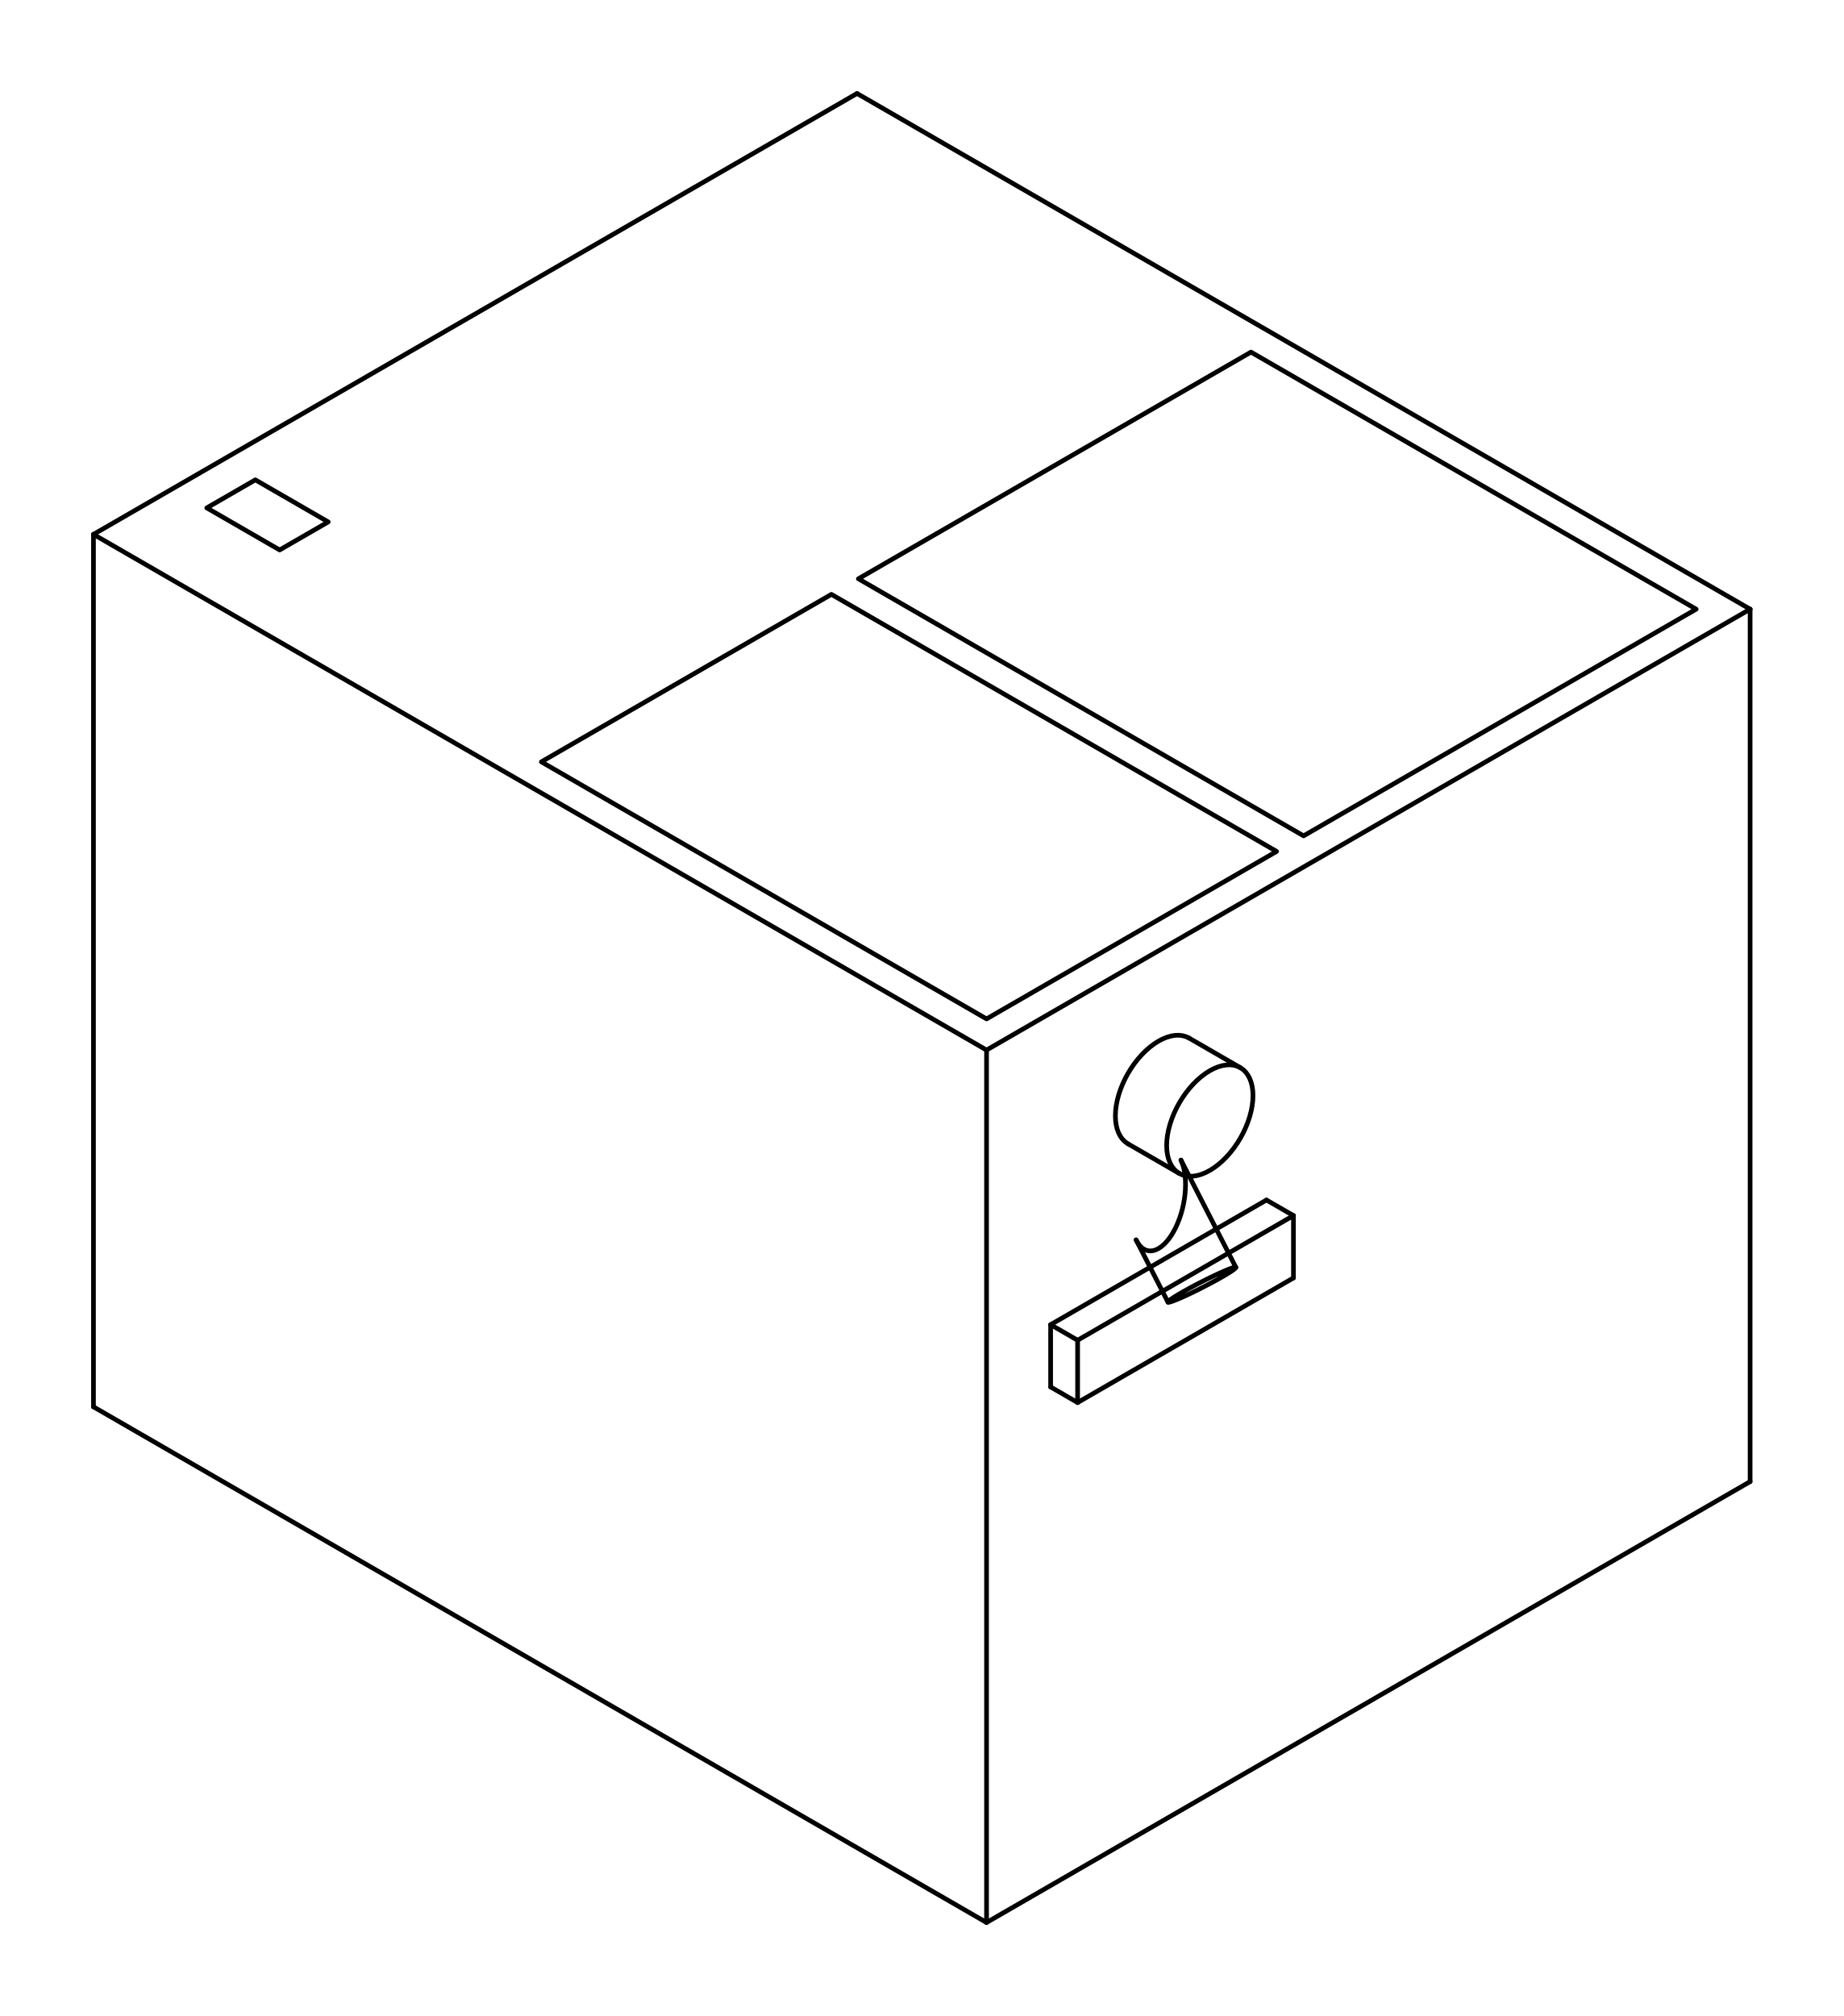
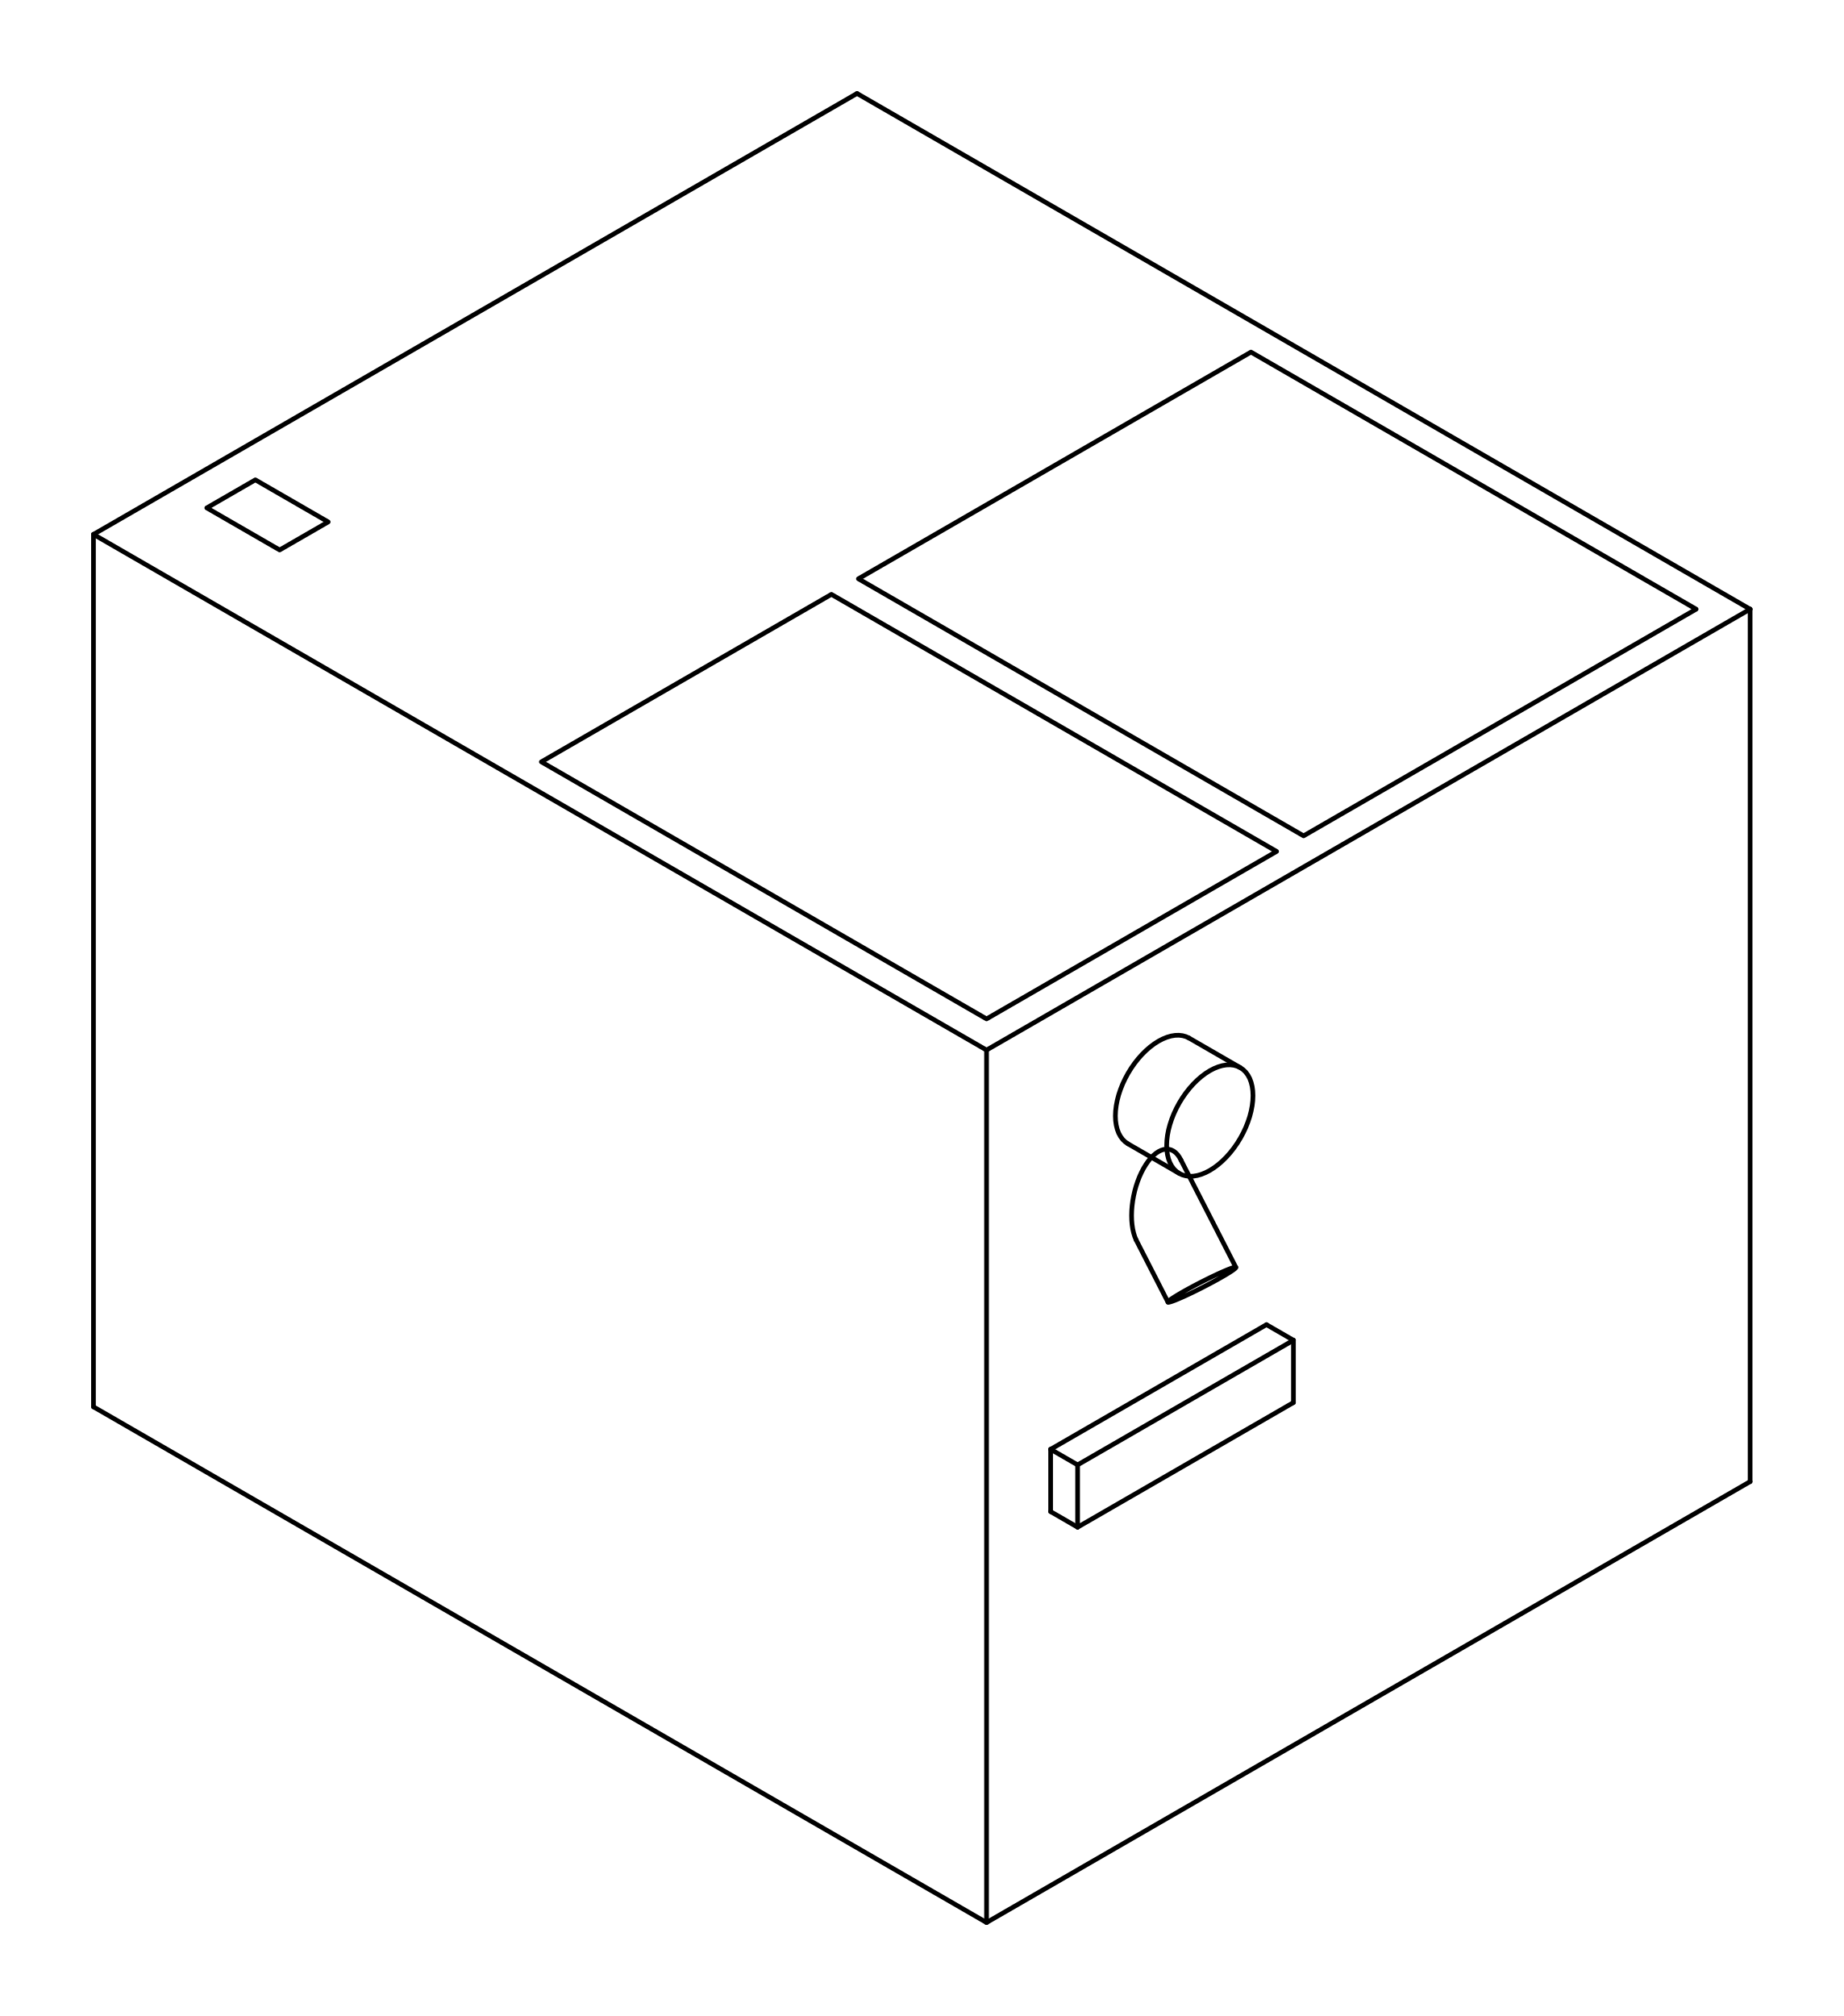
<svg xmlns="http://www.w3.org/2000/svg" viewBox="-561.740 -475.500 591.740 647.000" width="591.740mm" height="647.000mm">
  <line x1="0.000" y1="0.000" x2="-245.085" y2="141.500" stroke="black" stroke-width="1.5" fill="none" stroke-linecap="round" />
  <line x1="-245.085" y1="141.500" x2="-245.085" y2="-138.500" stroke="black" stroke-width="1.5" fill="none" stroke-linecap="round" />
  <line x1="-245.085" y1="-138.500" x2="0.000" y2="-280.000" stroke="black" stroke-width="1.5" fill="none" stroke-linecap="round" />
  <line x1="0.000" y1="-280.000" x2="0.000" y2="0.000" stroke="black" stroke-width="1.5" fill="none" stroke-linecap="round" />
  <line x1="-531.740" y1="-304.000" x2="-286.654" y2="-445.500" stroke="black" stroke-width="1.5" fill="none" stroke-linecap="round" />
  <line x1="0.000" y1="-280.000" x2="-286.654" y2="-445.500" stroke="black" stroke-width="1.5" fill="none" stroke-linecap="round" />
  <line x1="-245.085" y1="141.500" x2="-531.740" y2="-24.000" stroke="black" stroke-width="1.5" fill="none" stroke-linecap="round" />
  <line x1="-531.740" y1="-24.000" x2="-531.740" y2="-304.000" stroke="black" stroke-width="1.5" fill="none" stroke-linecap="round" />
  <line x1="-245.085" y1="-138.500" x2="-531.740" y2="-304.000" stroke="black" stroke-width="1.5" fill="none" stroke-linecap="round" />
  <path d="M -173.422,-131.875 L -172.063,-132.582 L -170.718,-133.128 L -169.399,-133.508 L -168.119,-133.719 L -166.890,-133.757 L -165.723,-133.623 L -164.631,-133.318 L -163.624,-132.846 L -162.710,-132.209 L -161.900,-131.416 L -161.201,-130.473 L -160.620,-129.389 L -160.162,-128.175 L -159.831,-126.843 L -159.632,-125.405 L -159.565,-123.875 L -159.632,-122.268 L -159.831,-120.600 L -160.162,-118.886 L -160.620,-117.143 L -161.201,-115.388 L -161.900,-113.638 L -162.710,-111.909 L -163.624,-110.218 L -164.631,-108.582 L -165.723,-107.016 L -166.890,-105.535 L -168.119,-104.154 L -169.399,-102.886 L -170.718,-101.743 L -172.063,-100.736 L -173.422,-99.875 L -174.780,-99.168 L -176.125,-98.622 L -177.444,-98.242 L -178.724,-98.031 L -179.953,-97.993 L -181.120,-98.127 L -182.212,-98.432 L -183.220,-98.904 L -184.133,-99.541 L -184.943,-100.334 L -185.642,-101.277 L -186.223,-102.361 L -186.681,-103.575 L -187.012,-104.907 L -187.211,-106.345 L -187.278,-107.875 L -187.211,-109.482 L -187.012,-111.150 L -186.681,-112.864 L -186.223,-114.607 L -185.642,-116.362 L -184.943,-118.112 L -184.133,-119.841 L -183.220,-121.532 L -182.212,-123.168 L -181.120,-124.734 L -179.953,-126.215 L -178.724,-127.596 L -177.444,-128.864 L -176.125,-130.007 L -174.780,-131.014 Z" stroke="black" stroke-width="1.5" fill="none" stroke-linecap="round" stroke-linejoin="round" />
  <line x1="-199.674" y1="-108.404" x2="-183.220" y2="-98.904" stroke="black" stroke-width="1.5" fill="none" stroke-linecap="round" />
  <line x1="-180.078" y1="-142.346" x2="-163.624" y2="-132.846" stroke="black" stroke-width="1.5" fill="none" stroke-linecap="round" />
  <path d="M -199.674,-108.404 L -200.587,-109.041 L -201.397,-109.834 L -202.096,-110.777 L -202.678,-111.861 L -203.136,-113.075 L -203.466,-114.407 L -203.666,-115.845 L -203.732,-117.375 L -203.666,-118.982 L -203.466,-120.650 L -203.136,-122.364 L -202.678,-124.107 L -202.096,-125.862 L -201.397,-127.612 L -200.587,-129.341 L -199.674,-131.032 L -198.666,-132.668 L -197.574,-134.234 L -196.408,-135.715 L -195.179,-137.096 L -193.898,-138.364 L -192.579,-139.507 L -191.234,-140.514 L -189.876,-141.375 L -188.518,-142.082 L -187.173,-142.628 L -185.854,-143.008 L -184.573,-143.219 L -183.344,-143.257 L -182.178,-143.123 L -181.086,-142.818 L -180.078,-142.346" stroke="black" stroke-width="1.5" fill="none" stroke-linecap="round" stroke-linejoin="round" />
  <path d="M -169.325,-65.787 L -168.508,-66.264 L -167.763,-66.712 L -167.097,-67.126 L -166.516,-67.502 L -166.026,-67.837 L -165.632,-68.127 L -165.337,-68.369 L -165.145,-68.561 L -165.056,-68.702 L -165.073,-68.790 L -165.194,-68.823 L -165.420,-68.803 L -165.746,-68.728 L -166.171,-68.600 L -166.690,-68.420 L -167.299,-68.189 L -167.991,-67.910 L -168.760,-67.586 L -169.598,-67.220 L -170.497,-66.814 L -171.449,-66.374 L -172.444,-65.903 L -173.473,-65.406 L -174.527,-64.888 L -175.594,-64.353 L -176.664,-63.807 L -177.728,-63.255 L -178.774,-62.703 L -179.794,-62.155 L -180.776,-61.617 L -181.713,-61.094 L -182.593,-60.591 L -183.410,-60.114 L -184.156,-59.666 L -184.822,-59.252 L -185.403,-58.876 L -185.893,-58.541 L -186.287,-58.251 L -186.582,-58.009 L -186.774,-57.817 L -186.862,-57.676 L -186.846,-57.589 L -186.724,-57.555 L -186.499,-57.576 L -186.172,-57.650 L -185.747,-57.778 L -185.228,-57.959 L -184.620,-58.189 L -183.928,-58.468 L -183.159,-58.792 L -182.321,-59.158 L -181.422,-59.564 L -180.470,-60.004 L -179.474,-60.475 L -178.445,-60.972 L -177.392,-61.490 L -176.325,-62.025 L -175.255,-62.571 L -174.191,-63.123 L -173.144,-63.676 L -172.125,-64.223 L -171.142,-64.761 L -170.206,-65.284 Z" stroke="black" stroke-width="1.5" fill="none" stroke-linecap="round" stroke-linejoin="round" />
  <line x1="-197.077" y1="-77.575" x2="-186.846" y2="-57.589" stroke="black" stroke-width="1.5" fill="none" stroke-linecap="round" />
  <line x1="-182.675" y1="-103.175" x2="-165.073" y2="-68.790" stroke="black" stroke-width="1.5" fill="none" stroke-linecap="round" />
-   <path d="M -197.077,-77.575 L -196.571,-76.641 L -196.000,-75.839 L -195.370,-75.177 L -194.687,-74.662 L -193.958,-74.298 L -193.190,-74.089 L -192.390,-74.036 L -191.566,-74.141 L -190.725,-74.403 L -189.876,-74.818 L -189.027,-75.383 L -188.187,-76.092 L -187.362,-76.939 L -186.562,-77.915 L -185.794,-79.012 L -185.065,-80.217 L -184.382,-81.521 L -183.752,-82.910 L -183.182,-84.371 L -182.675,-85.889 L -182.238,-87.451 L -181.875,-89.041 L -181.589,-90.644 L -181.382,-92.244 L -181.258,-93.826 L -181.216,-95.375 L -181.258,-96.876 L -181.382,-98.314 L -181.589,-99.676 L -181.875,-100.948 L -182.238,-102.118 L -182.675,-103.175" stroke="black" stroke-width="1.5" fill="none" stroke-linecap="round" stroke-linejoin="round" />
-   <line x1="-146.575" y1="-85.375" x2="-215.857" y2="-45.375" stroke="black" stroke-width="1.5" fill="none" stroke-linecap="round" />
-   <line x1="-215.857" y1="-45.375" x2="-215.857" y2="-25.375" stroke="black" stroke-width="1.5" fill="none" stroke-linecap="round" />
-   <line x1="-215.857" y1="-25.375" x2="-146.575" y2="-65.375" stroke="black" stroke-width="1.5" fill="none" stroke-linecap="round" />
-   <line x1="-146.575" y1="-65.375" x2="-146.575" y2="-85.375" stroke="black" stroke-width="1.5" fill="none" stroke-linecap="round" />
-   <line x1="-155.235" y1="-90.375" x2="-224.517" y2="-50.375" stroke="black" stroke-width="1.5" fill="none" stroke-linecap="round" />
-   <line x1="-224.517" y1="-50.375" x2="-224.517" y2="-30.375" stroke="black" stroke-width="1.5" fill="none" stroke-linecap="round" />
-   <line x1="-155.235" y1="-90.375" x2="-146.575" y2="-85.375" stroke="black" stroke-width="1.5" fill="none" stroke-linecap="round" />
-   <line x1="-224.517" y1="-50.375" x2="-215.857" y2="-45.375" stroke="black" stroke-width="1.5" fill="none" stroke-linecap="round" />
-   <line x1="-224.517" y1="-30.375" x2="-215.857" y2="-25.375" stroke="black" stroke-width="1.5" fill="none" stroke-linecap="round" />
+   <path d="M -197.077,-77.575 L -197.514,-78.632 L -197.877,-79.802 L -198.163,-81.074 L -198.370,-82.436 L -198.495,-83.874 L -198.536,-85.375 L -198.495,-86.924 L -198.370,-88.506 L -198.163,-90.106 L -197.877,-91.709 L -197.514,-93.299 L -197.077,-94.861 L -196.571,-96.379 L -196.000,-97.840 L -195.370,-99.229 L -194.687,-100.533 L -193.958,-101.738 L -193.190,-102.835 L -192.390,-103.811 L -191.566,-104.658 L -190.725,-105.367 L -189.876,-105.932 L -189.027,-106.347 L -188.187,-106.609 L -187.362,-106.714 L -186.562,-106.661 L -185.794,-106.452 L -185.065,-106.088 L -184.382,-105.573 L -183.752,-104.911 L -183.182,-104.109 L -182.675,-103.175" stroke="black" stroke-width="1.5" fill="none" stroke-linecap="round" stroke-linejoin="round" />
+   <line x1="-146.575" y1="-45.375" x2="-215.857" y2="-5.375" stroke="black" stroke-width="1.5" fill="none" stroke-linecap="round" />
+   <line x1="-215.857" y1="-5.375" x2="-215.857" y2="14.625" stroke="black" stroke-width="1.5" fill="none" stroke-linecap="round" />
+   <line x1="-215.857" y1="14.625" x2="-146.575" y2="-25.375" stroke="black" stroke-width="1.5" fill="none" stroke-linecap="round" />
+   <line x1="-146.575" y1="-25.375" x2="-146.575" y2="-45.375" stroke="black" stroke-width="1.5" fill="none" stroke-linecap="round" />
+   <line x1="-155.235" y1="-50.375" x2="-224.517" y2="-10.375" stroke="black" stroke-width="1.5" fill="none" stroke-linecap="round" />
+   <line x1="-224.517" y1="-10.375" x2="-224.517" y2="9.625" stroke="black" stroke-width="1.5" fill="none" stroke-linecap="round" />
+   <line x1="-155.235" y1="-50.375" x2="-146.575" y2="-45.375" stroke="black" stroke-width="1.5" fill="none" stroke-linecap="round" />
+   <line x1="-224.517" y1="-10.375" x2="-215.857" y2="-5.375" stroke="black" stroke-width="1.5" fill="none" stroke-linecap="round" />
+   <line x1="-224.517" y1="9.625" x2="-215.857" y2="14.625" stroke="black" stroke-width="1.5" fill="none" stroke-linecap="round" />
  <path d="M -456.395,-308.000 L -471.984,-299.000 L -495.367,-312.500 L -479.778,-321.500 Z" stroke="black" stroke-width="1.5" fill="none" stroke-linecap="round" stroke-linejoin="round" />
  <path d="M -17.321,-280.000 L -143.327,-207.250 L -286.221,-289.750 L -160.215,-362.500 Z" stroke="black" stroke-width="1.5" fill="none" stroke-linecap="round" stroke-linejoin="round" />
  <path d="M -151.987,-202.250 L -245.085,-148.500 L -387.979,-231.000 L -294.882,-284.750 Z" stroke="black" stroke-width="1.5" fill="none" stroke-linecap="round" stroke-linejoin="round" />
</svg>
